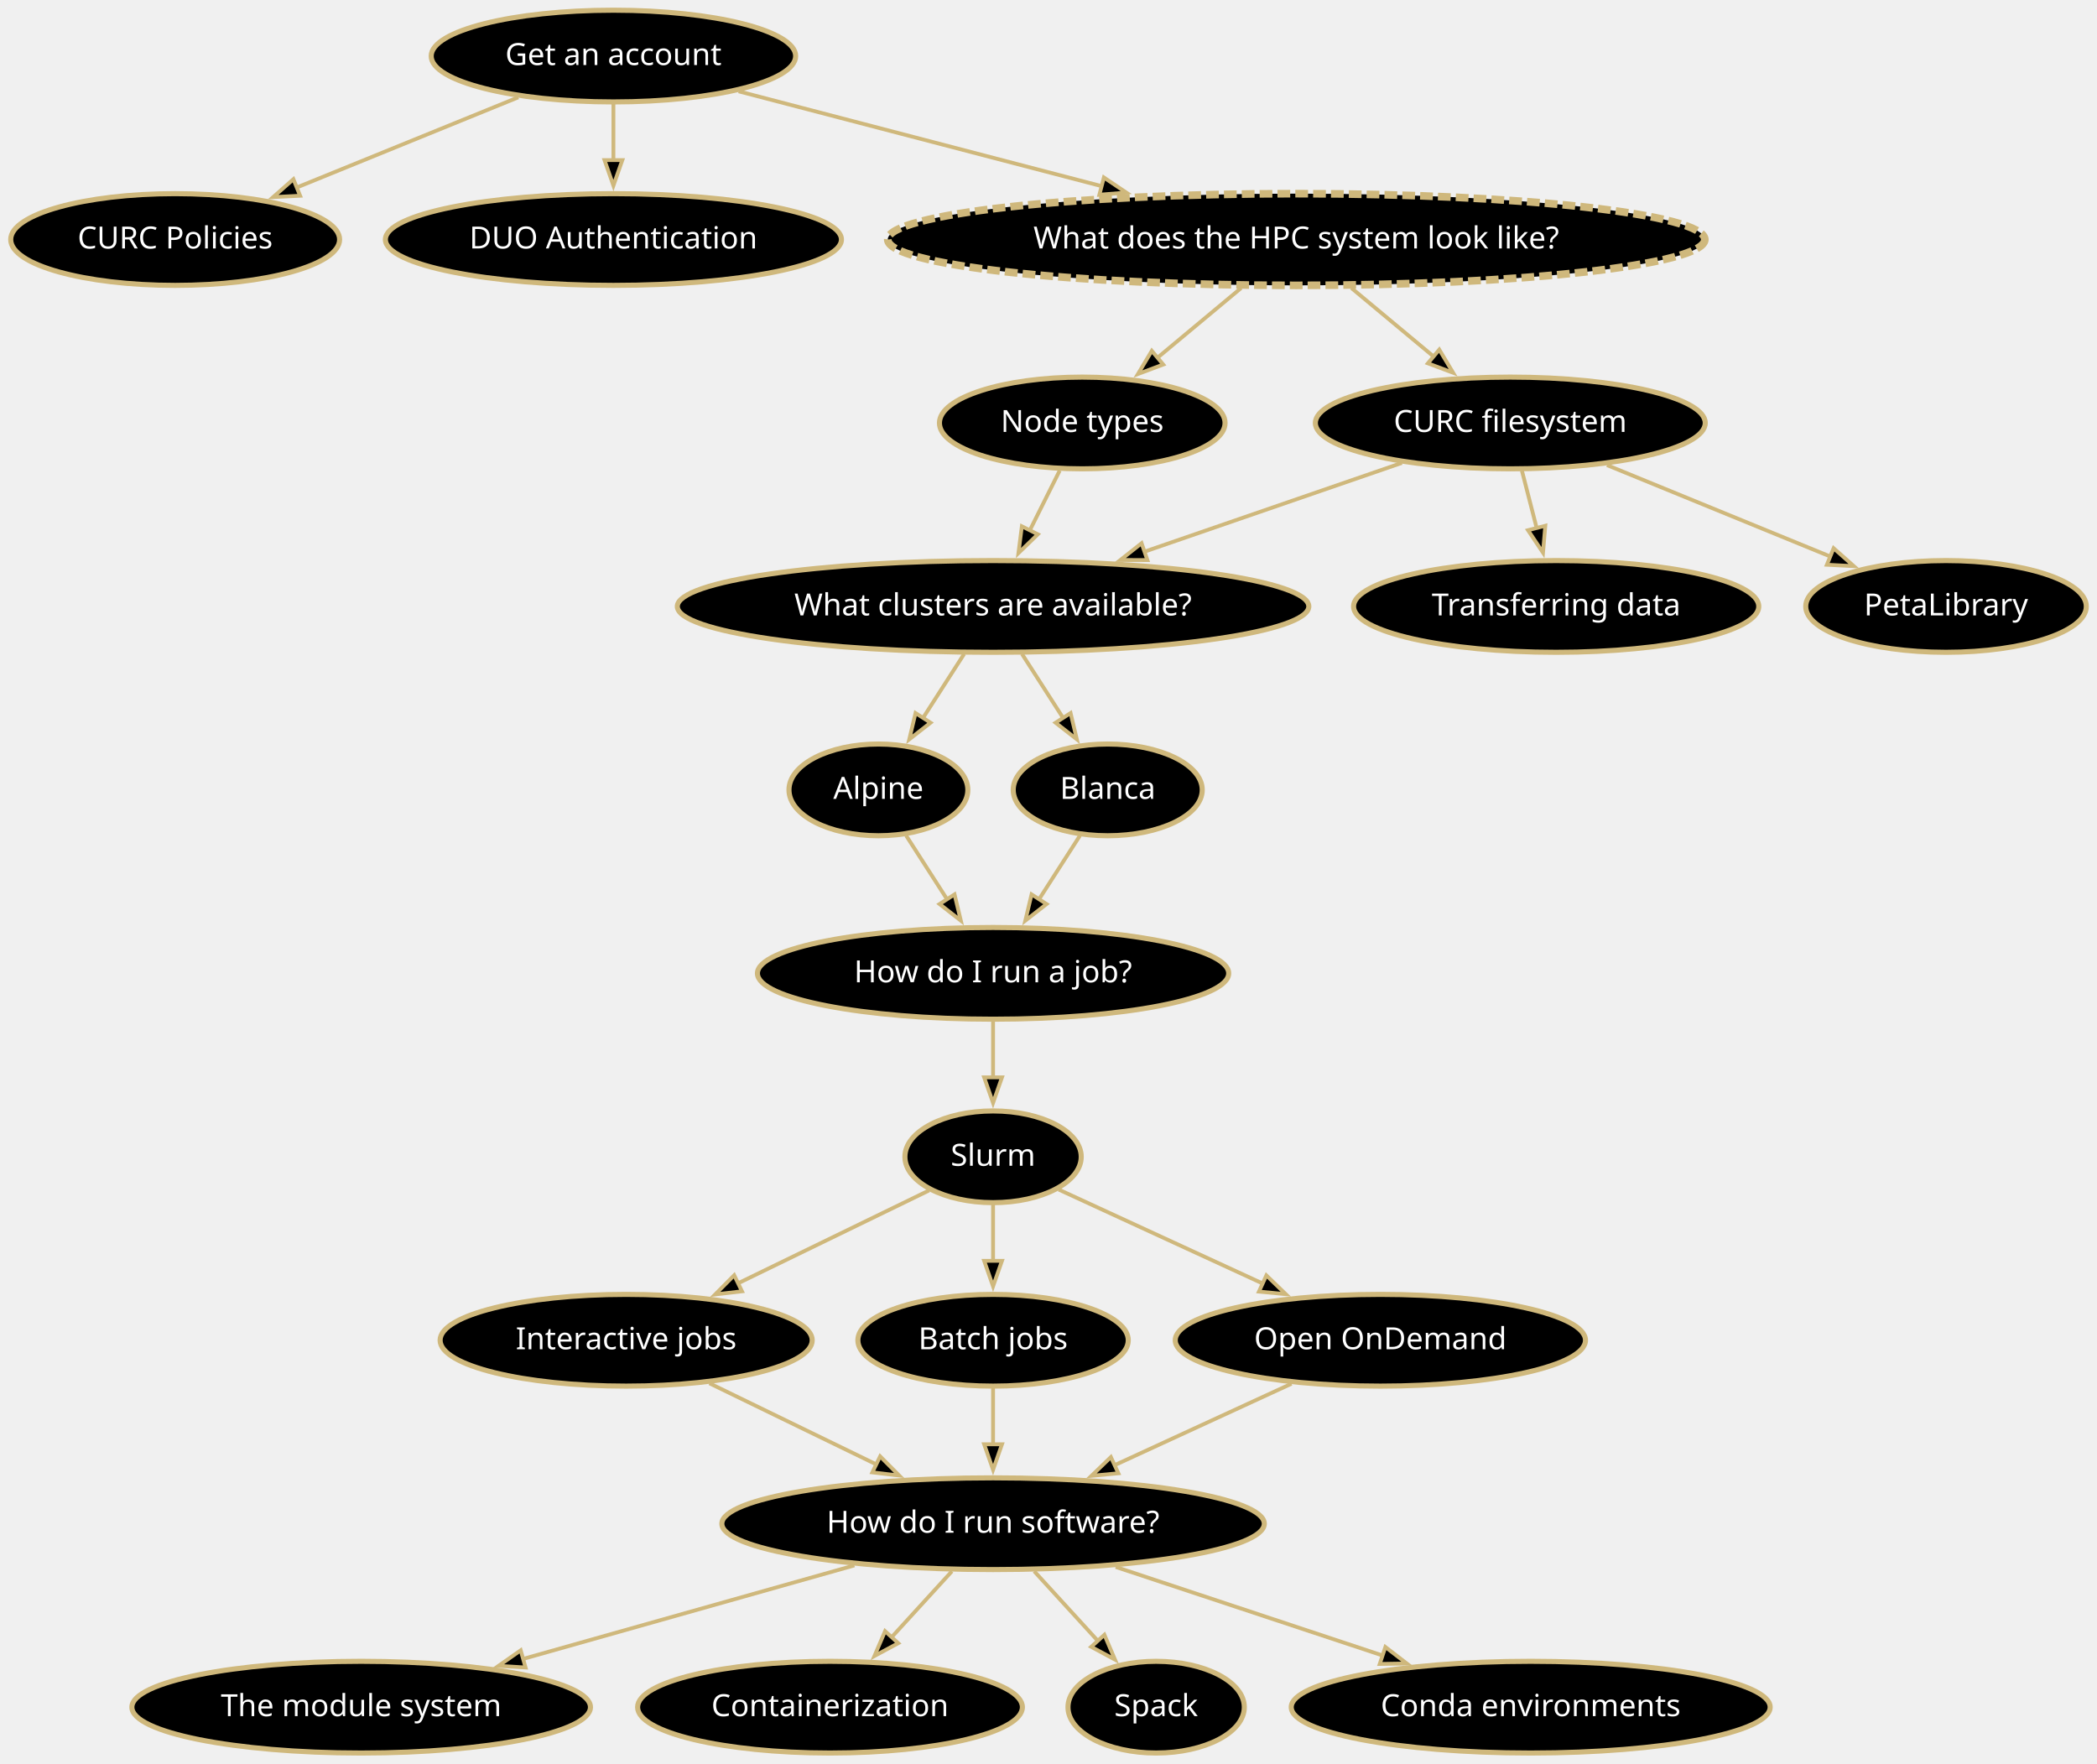
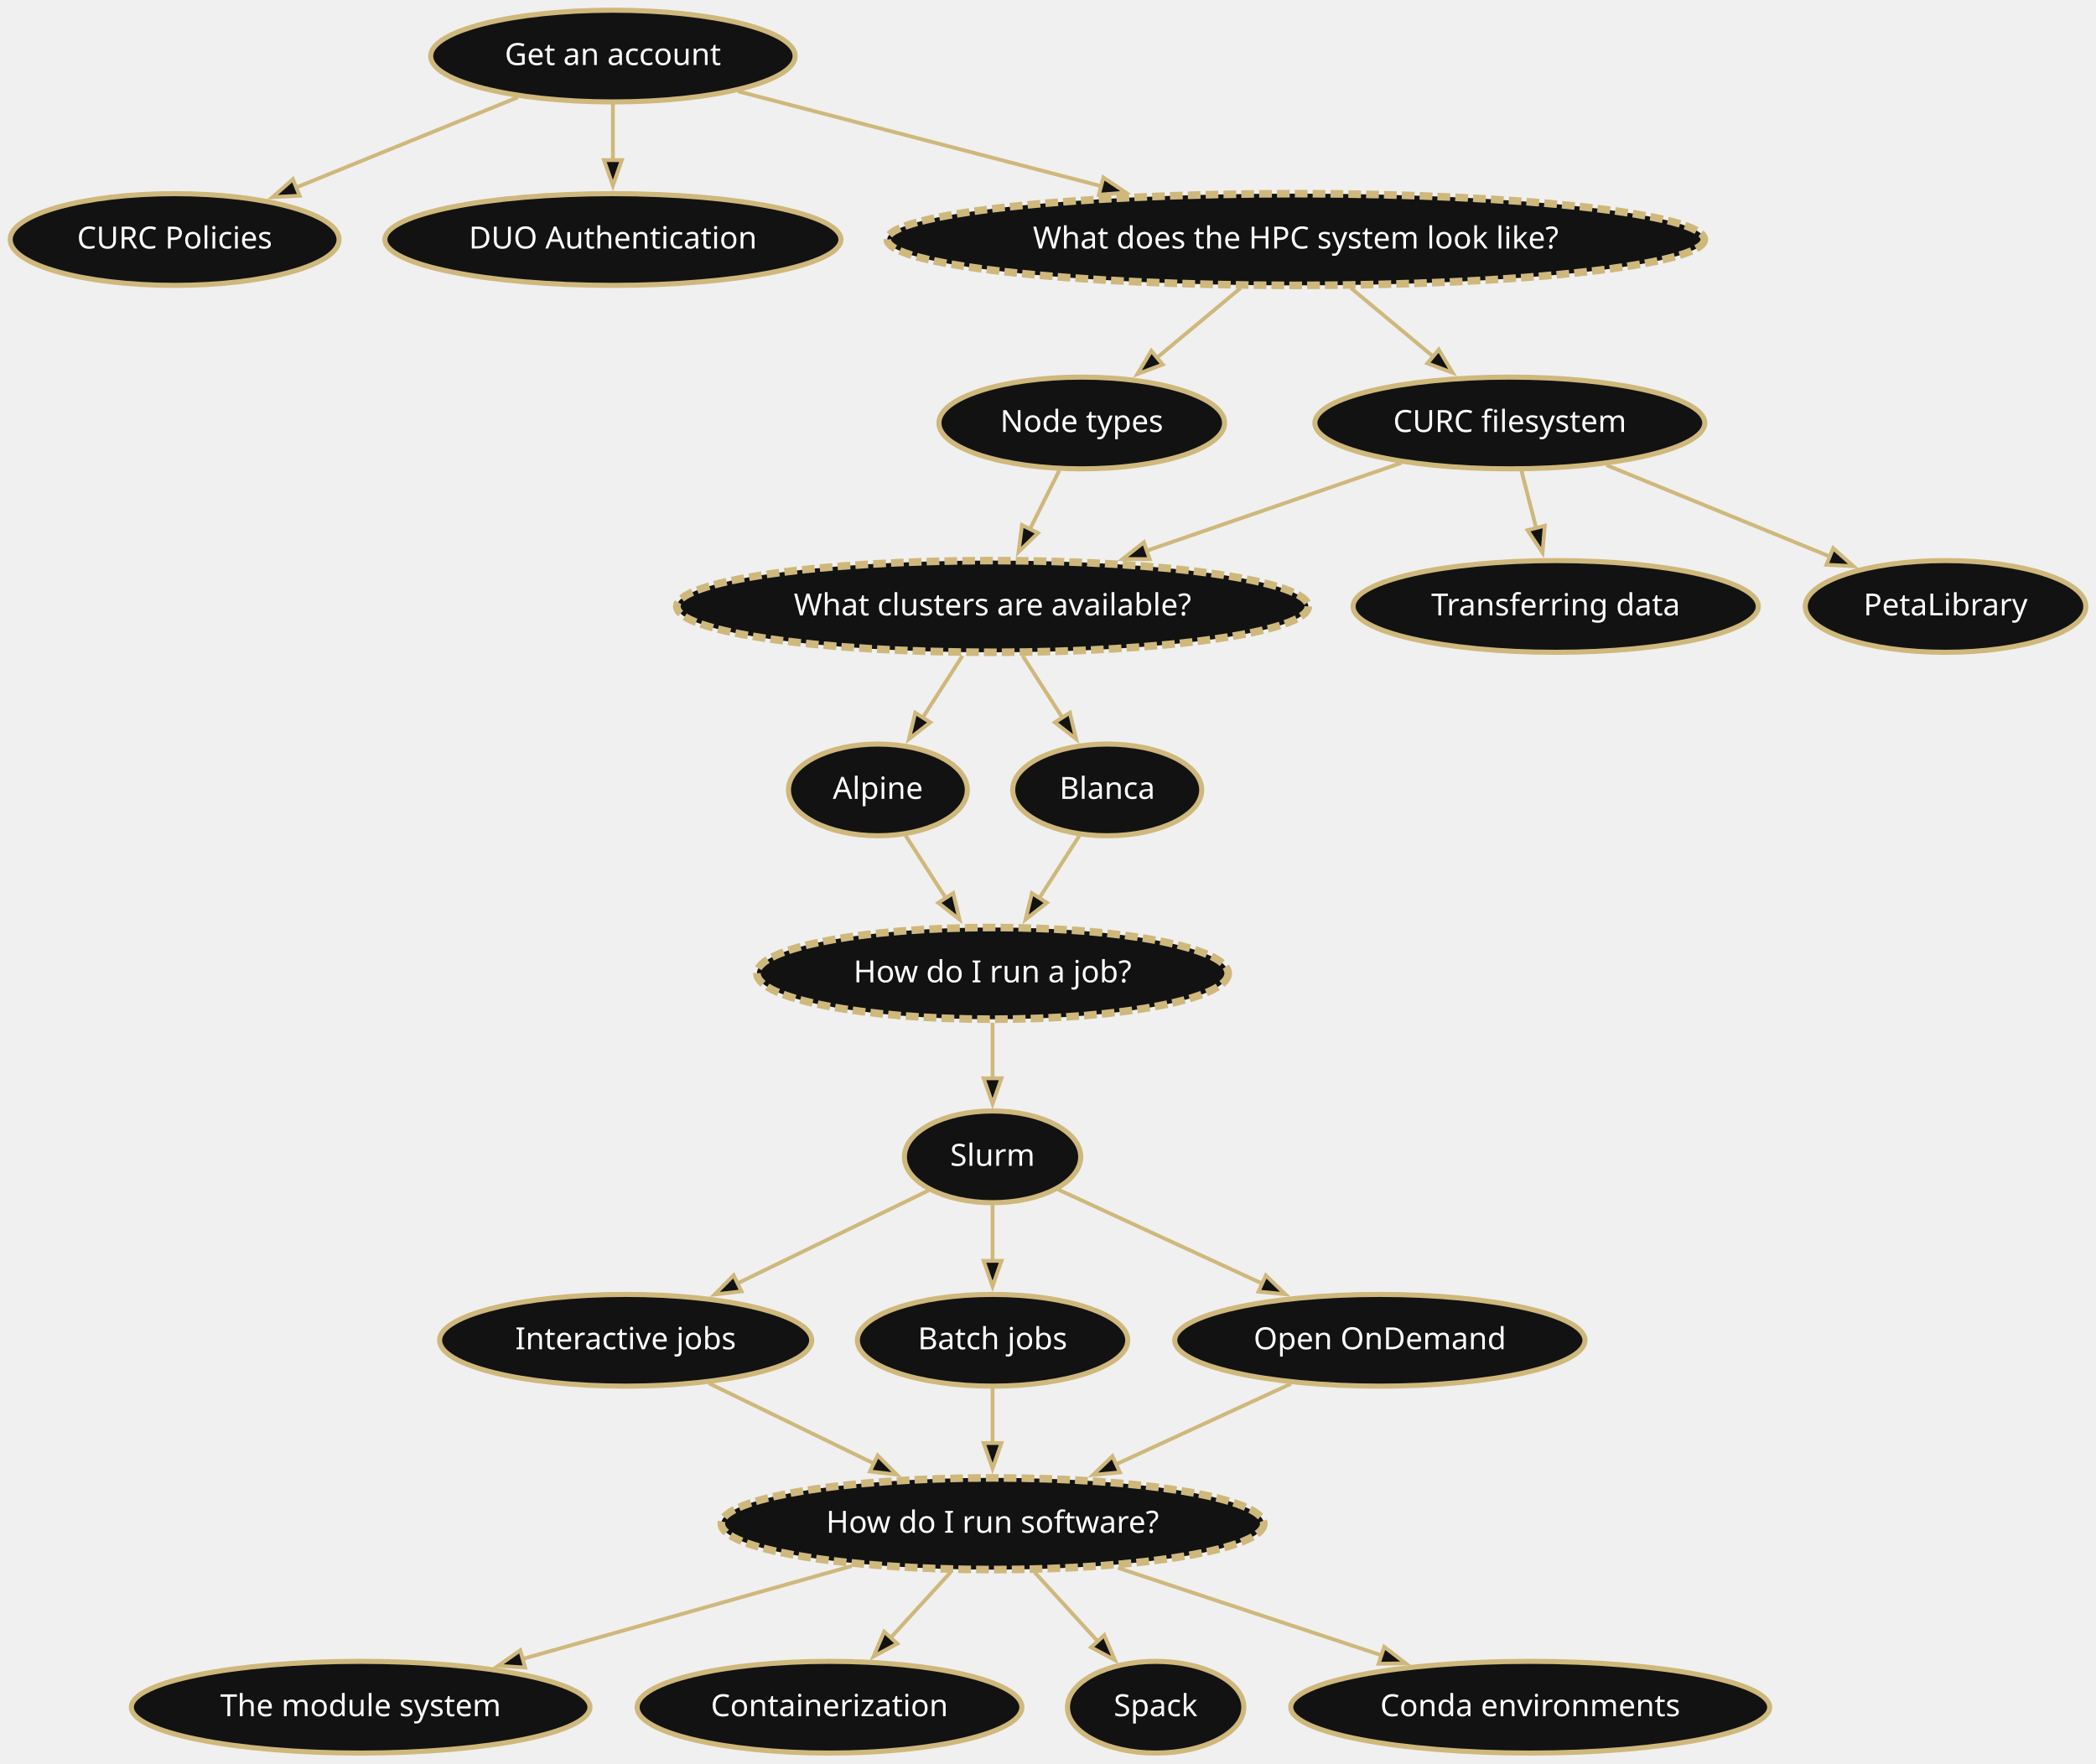
- <svg xmlns="http://www.w3.org/2000/svg" xmlns:xlink="http://www.w3.org/1999/xlink" width="823pt" height="692pt" viewBox="0.00 0.00 822.59 692.00">
-   <g id="graph0" class="graph gs-hpc-flowchart" transform="scale(1 1) rotate(0) translate(4 688)">
-     <g id="node1" class="node">
-       <g id="a_node1">
+ <svg xmlns="http://www.w3.org/2000/svg" xmlns:xlink="http://www.w3.org/1999/xlink" width="100%" height="100%" viewBox="0.00 0.00 822.59 692.00" href="#hpc-flow-chart">
+   <g id="gs-flowchart" class="graph" transform="scale(1 1) rotate(0) translate(4 688)">
+     <g id="clickable" class="node">
+       <g id="a_clickable">
        <a xlink:href="./access/logging-in.html" target="_blank">
-           <ellipse fill="black" stroke="#cfb87c" stroke-width="2" cx="236.54" cy="-666" rx="71.52" ry="18" />
+           <ellipse fill="#121212" stroke="#cfb87c" stroke-width="2" cx="236.54" cy="-666" rx="71.52" ry="18" />
          <text text-anchor="middle" x="236.54" y="-662.48" font-family="Verdana" font-size="12.00" fill="white">Get an account</text>
        </a>
      </g>
    </g>
-     <g id="node2" class="node">
-       <g id="a_node2">
+     <g id="clickable" class="node">
+       <g id="a_clickable">
        <a xlink:href="./additional-resources/policies.html" target="_blank">
-           <ellipse fill="black" stroke="#cfb87c" stroke-width="2" cx="64.54" cy="-594" rx="64.54" ry="18" />
+           <ellipse fill="#121212" stroke="#cfb87c" stroke-width="2" cx="64.54" cy="-594" rx="64.54" ry="18" />
          <text text-anchor="middle" x="64.54" y="-590.48" font-family="Verdana" font-size="12.00" fill="white">CURC Policies</text>
        </a>
      </g>
    </g>
-     <g id="edge1" class="edge">
+     <g id="gs-flowchart_edge1" class="edge">
      <path fill="none" stroke="#cfb87c" stroke-width="1.5" d="M199.22,-649.81C173.71,-639.43 139.69,-625.59 112.23,-614.41" />
-       <polygon fill="black" stroke="#cfb87c" stroke-width="1.5" points="113.58,-611.18 103,-610.65 110.95,-617.67 113.58,-611.18" />
-     </g>
-     <g id="node3" class="node">
-       <g id="a_node3">
+       <polygon fill="#121212" stroke="#cfb87c" stroke-width="1.5" points="113.58,-611.18 103,-610.65 110.95,-617.67 113.58,-611.18" />
+     </g>
+     <g id="clickable" class="node">
+       <g id="a_clickable">
        <a xlink:href="./access/duo-2-factor-authentication.html" target="_blank">
-           <ellipse fill="black" stroke="#cfb87c" stroke-width="2" cx="236.54" cy="-594" rx="89.49" ry="18" />
+           <ellipse fill="#121212" stroke="#cfb87c" stroke-width="2" cx="236.54" cy="-594" rx="89.49" ry="18" />
          <text text-anchor="middle" x="236.54" y="-590.48" font-family="Verdana" font-size="12.00" fill="white">DUO Authentication</text>
        </a>
      </g>
    </g>
-     <g id="edge2" class="edge">
+     <g id="gs-flowchart_edge2" class="edge">
      <path fill="none" stroke="#cfb87c" stroke-width="1.5" d="M236.54,-647.34C236.54,-640.59 236.54,-632.69 236.54,-625.11" />
-       <polygon fill="black" stroke="#cfb87c" stroke-width="1.5" points="240.04,-625.17 236.54,-615.17 233.04,-625.17 240.04,-625.17" />
-     </g>
-     <g id="node4" class="node">
-       <g id="a_node4">
-         <a>
-           <ellipse fill="black" stroke="#cfb87c" stroke-width="3" stroke-dasharray="5,2" cx="504.54" cy="-594" rx="160.34" ry="18" />
-           <text text-anchor="middle" x="504.54" y="-590.48" font-family="Verdana" font-size="12.00" fill="white">What does the HPC system look like?</text>
-         </a>
-       </g>
-     </g>
-     <g id="edge3" class="edge">
+       <polygon fill="#121212" stroke="#cfb87c" stroke-width="1.5" points="240.04,-625.17 236.54,-615.17 233.04,-625.17 240.04,-625.17" />
+     </g>
+     <g id="gs-flowchart_node4" class="node">
+       <ellipse fill="#121212" stroke="#cfb87c" stroke-width="3" stroke-dasharray="5,2" cx="504.54" cy="-594" rx="160.34" ry="18" />
+       <text text-anchor="middle" x="504.54" y="-590.48" font-family="Verdana" font-size="12.00" fill="white">What does the HPC system look like?</text>
+     </g>
+     <g id="gs-flowchart_edge3" class="edge">
      <path fill="none" stroke="#cfb87c" stroke-width="1.5" d="M285.69,-652.16C325.59,-641.74 382.53,-626.87 428.33,-614.9" />
-       <polygon fill="black" stroke="#cfb87c" stroke-width="1.5" points="429.03,-618.34 437.82,-612.43 427.26,-611.57 429.03,-618.34" />
-     </g>
-     <g id="node7" class="node">
-       <g id="a_node7">
+       <polygon fill="#121212" stroke="#cfb87c" stroke-width="1.5" points="429.03,-618.34 437.82,-612.43 427.26,-611.57 429.03,-618.34" />
+     </g>
+     <g id="clickable" class="node">
+       <g id="a_clickable">
        <a xlink:href="./compute/node-types.html" target="_blank">
-           <ellipse fill="black" stroke="#cfb87c" stroke-width="2" cx="420.54" cy="-522" rx="56.05" ry="18" />
+           <ellipse fill="#121212" stroke="#cfb87c" stroke-width="2" cx="420.54" cy="-522" rx="56.05" ry="18" />
          <text text-anchor="middle" x="420.54" y="-518.48" font-family="Verdana" font-size="12.00" fill="white">Node types</text>
        </a>
      </g>
    </g>
-     <g id="edge4" class="edge">
+     <g id="gs-flowchart_edge4" class="edge">
      <path fill="none" stroke="#cfb87c" stroke-width="1.5" d="M482.9,-574.97C472.83,-566.58 460.69,-556.46 449.81,-547.39" />
-       <polygon fill="black" stroke="#cfb87c" stroke-width="1.5" points="452.32,-544.93 442.4,-541.22 447.84,-550.31 452.32,-544.93" />
-     </g>
-     <g id="node8" class="node">
-       <g id="a_node8">
+       <polygon fill="#121212" stroke="#cfb87c" stroke-width="1.5" points="452.32,-544.93 442.4,-541.22 447.84,-550.31 452.32,-544.93" />
+     </g>
+     <g id="clickable" class="node">
+       <g id="a_clickable">
        <a xlink:href="./compute/filesystems.html" target="_blank">
-           <ellipse fill="black" stroke="#cfb87c" stroke-width="2" cx="588.54" cy="-522" rx="76.51" ry="18" />
+           <ellipse fill="#121212" stroke="#cfb87c" stroke-width="2" cx="588.54" cy="-522" rx="76.51" ry="18" />
          <text text-anchor="middle" x="588.54" y="-518.48" font-family="Verdana" font-size="12.00" fill="white">CURC filesystem</text>
        </a>
      </g>
    </g>
-     <g id="edge5" class="edge">
+     <g id="gs-flowchart_edge5" class="edge">
      <path fill="none" stroke="#cfb87c" stroke-width="1.5" d="M526.17,-574.97C535.99,-566.79 547.78,-556.96 558.45,-548.07" />
-       <polygon fill="black" stroke="#cfb87c" stroke-width="1.5" points="560.66,-550.79 566.1,-541.7 556.18,-545.41 560.66,-550.79" />
-     </g>
-     <g id="node5" class="node">
-       <ellipse fill="black" stroke="#cfb87c" stroke-width="2" cx="385.54" cy="-306" rx="92.48" ry="18" />
+       <polygon fill="#121212" stroke="#cfb87c" stroke-width="1.5" points="560.66,-550.79 566.1,-541.7 556.18,-545.41 560.66,-550.79" />
+     </g>
+     <g id="gs-flowchart_node5" class="node">
+       <ellipse fill="#121212" stroke="#cfb87c" stroke-width="3" stroke-dasharray="5,2" cx="385.54" cy="-306" rx="92.48" ry="18" />
      <text text-anchor="middle" x="385.54" y="-302.48" font-family="Verdana" font-size="12.00" fill="white">How do I run a job?</text>
    </g>
-     <g id="node13" class="node">
-       <g id="a_node13">
+     <g id="clickable" class="node">
+       <g id="a_clickable">
        <a xlink:href="./running-jobs/job-resources.html" target="_blank">
-           <ellipse fill="black" stroke="#cfb87c" stroke-width="2" cx="385.54" cy="-234" rx="34.6" ry="18" />
+           <ellipse fill="#121212" stroke="#cfb87c" stroke-width="2" cx="385.54" cy="-234" rx="34.6" ry="18" />
          <text text-anchor="middle" x="385.54" y="-230.47" font-family="Verdana" font-size="12.00" fill="white">Slurm</text>
        </a>
      </g>
    </g>
-     <g id="edge14" class="edge">
-       <path fill="none" stroke="#cfb87c" stroke-width="1.5" d="M385.54,-287.34C385.54,-280.59 385.54,-272.69 385.54,-265.11" />
-       <polygon fill="black" stroke="#cfb87c" stroke-width="1.5" points="389.04,-265.17 385.54,-255.17 382.04,-265.17 389.04,-265.17" />
-     </g>
-     <g id="node6" class="node">
-       <ellipse fill="black" stroke="#cfb87c" stroke-width="2" cx="385.54" cy="-450" rx="123.92" ry="18" />
+     <g id="gs-flowchart_edge14" class="edge">
+       <path fill="none" stroke="#cfb87c" stroke-width="1.5" d="M385.54,-286.61C385.54,-279.86 385.54,-272.04 385.54,-264.56" />
+       <polygon fill="#121212" stroke="#cfb87c" stroke-width="1.5" points="389.04,-264.82 385.54,-254.82 382.04,-264.82 389.04,-264.82" />
+     </g>
+     <g id="gs-flowchart_node6" class="node">
+       <ellipse fill="#121212" stroke="#cfb87c" stroke-width="3" stroke-dasharray="5,2" cx="385.54" cy="-450" rx="123.92" ry="18" />
      <text text-anchor="middle" x="385.54" y="-446.48" font-family="Verdana" font-size="12.00" fill="white">What clusters are available?</text>
    </g>
-     <g id="node11" class="node">
-       <g id="a_node11">
+     <g id="clickable" class="node">
+       <g id="a_clickable">
        <a xlink:href="./clusters/alpine/index.html" target="_blank">
-           <ellipse fill="black" stroke="#cfb87c" stroke-width="2" cx="340.54" cy="-378" rx="35.1" ry="18" />
+           <ellipse fill="#121212" stroke="#cfb87c" stroke-width="2" cx="340.54" cy="-378" rx="35.1" ry="18" />
          <text text-anchor="middle" x="340.54" y="-374.48" font-family="Verdana" font-size="12.00" fill="white">Alpine</text>
        </a>
      </g>
    </g>
-     <g id="edge10" class="edge">
-       <path fill="none" stroke="#cfb87c" stroke-width="1.5" d="M374.18,-431.34C369.28,-423.7 363.42,-414.6 357.99,-406.14" />
-       <polygon fill="black" stroke="#cfb87c" stroke-width="1.5" points="361,-404.36 352.65,-397.84 355.11,-408.15 361,-404.36" />
-     </g>
-     <g id="node12" class="node">
-       <g id="a_node12">
+     <g id="gs-flowchart_edge10" class="edge">
+       <path fill="none" stroke="#cfb87c" stroke-width="1.5" d="M373.71,-430.61C368.93,-423.17 363.32,-414.44 358.08,-406.28" />
+       <polygon fill="#121212" stroke="#cfb87c" stroke-width="1.5" points="361.09,-404.5 352.74,-397.98 355.2,-408.28 361.09,-404.5" />
+     </g>
+     <g id="clickable" class="node">
+       <g id="a_clickable">
        <a xlink:href="./clusters/blanca/blanca.html" target="_blank">
-           <ellipse fill="black" stroke="#cfb87c" stroke-width="2" cx="430.54" cy="-378" rx="37.09" ry="18" />
+           <ellipse fill="#121212" stroke="#cfb87c" stroke-width="2" cx="430.54" cy="-378" rx="37.09" ry="18" />
          <text text-anchor="middle" x="430.54" y="-374.48" font-family="Verdana" font-size="12.00" fill="white">Blanca</text>
        </a>
      </g>
    </g>
-     <g id="edge11" class="edge">
-       <path fill="none" stroke="#cfb87c" stroke-width="1.5" d="M396.89,-431.34C401.8,-423.7 407.65,-414.6 413.09,-406.14" />
-       <polygon fill="black" stroke="#cfb87c" stroke-width="1.5" points="415.96,-408.15 418.42,-397.84 410.07,-404.36 415.96,-408.15" />
-     </g>
-     <g id="edge9" class="edge">
-       <path fill="none" stroke="#cfb87c" stroke-width="1.5" d="M411.7,-503.34C408.13,-496.18 403.9,-487.73 399.9,-479.73" />
-       <polygon fill="black" stroke="#cfb87c" stroke-width="1.5" points="403.11,-478.31 395.5,-470.93 396.84,-481.44 403.11,-478.31" />
-     </g>
-     <g id="edge8" class="edge">
-       <path fill="none" stroke="#cfb87c" stroke-width="1.5" d="M545.98,-506.33C516.68,-496.22 477.34,-482.66 444.96,-471.49" />
-       <polygon fill="black" stroke="#cfb87c" stroke-width="1.5" points="446.11,-468.19 435.52,-468.23 443.83,-474.8 446.11,-468.19" />
-     </g>
-     <g id="node9" class="node">
-       <g id="a_node9">
+     <g id="gs-flowchart_edge11" class="edge">
+       <path fill="none" stroke="#cfb87c" stroke-width="1.5" d="M397.36,-430.61C402.14,-423.17 407.76,-414.44 413,-406.28" />
+       <polygon fill="#121212" stroke="#cfb87c" stroke-width="1.5" points="415.87,-408.28 418.34,-397.98 409.99,-404.5 415.87,-408.28" />
+     </g>
+     <g id="gs-flowchart_edge9" class="edge">
+       <path fill="none" stroke="#cfb87c" stroke-width="1.5" d="M411.7,-503.34C408.18,-496.29 404.03,-487.99 400.09,-480.1" />
+       <polygon fill="#121212" stroke="#cfb87c" stroke-width="1.5" points="403.35,-478.8 395.75,-471.42 397.09,-481.93 403.35,-478.8" />
+     </g>
+     <g id="gs-flowchart_edge8" class="edge">
+       <path fill="none" stroke="#cfb87c" stroke-width="1.5" d="M545.98,-506.33C516.99,-496.33 478.18,-482.94 445.99,-471.85" />
+       <polygon fill="#121212" stroke="#cfb87c" stroke-width="1.5" points="447.2,-468.56 436.61,-468.61 444.92,-475.18 447.2,-468.56" />
+     </g>
+     <g id="clickable" class="node">
+       <g id="a_clickable">
        <a xlink:href="./compute/data-transfer.html" target="_blank">
-           <ellipse fill="black" stroke="#cfb87c" stroke-width="2" cx="606.54" cy="-450" rx="79.51" ry="18" />
+           <ellipse fill="#121212" stroke="#cfb87c" stroke-width="2" cx="606.54" cy="-450" rx="79.51" ry="18" />
          <text text-anchor="middle" x="606.54" y="-446.48" font-family="Verdana" font-size="12.00" fill="white">Transferring data</text>
        </a>
      </g>
    </g>
-     <g id="edge6" class="edge">
+     <g id="gs-flowchart_edge6" class="edge">
      <path fill="none" stroke="#cfb87c" stroke-width="1.5" d="M593.08,-503.34C594.86,-496.43 596.94,-488.31 598.94,-480.56" />
-       <polygon fill="black" stroke="#cfb87c" stroke-width="1.5" points="602.27,-481.66 601.37,-471.1 595.49,-479.91 602.27,-481.66" />
-     </g>
-     <g id="node10" class="node">
-       <g id="a_node10">
+       <polygon fill="#121212" stroke="#cfb87c" stroke-width="1.5" points="602.27,-481.66 601.37,-471.1 595.49,-479.91 602.27,-481.66" />
+     </g>
+     <g id="clickable" class="node">
+       <g id="a_clickable">
        <a xlink:href="./storage/petalibrary/index.html" target="_blank">
-           <ellipse fill="black" stroke="#cfb87c" stroke-width="2" cx="759.54" cy="-450" rx="55.06" ry="18" />
+           <ellipse fill="#121212" stroke="#cfb87c" stroke-width="2" cx="759.54" cy="-450" rx="55.06" ry="18" />
          <text text-anchor="middle" x="759.54" y="-446.48" font-family="Verdana" font-size="12.00" fill="white">PetaLibrary</text>
        </a>
      </g>
    </g>
-     <g id="edge7" class="edge">
+     <g id="gs-flowchart_edge7" class="edge">
      <path fill="none" stroke="#cfb87c" stroke-width="1.5" d="M626.49,-505.46C652.4,-494.86 686.86,-480.75 714.22,-469.55" />
-       <polygon fill="black" stroke="#cfb87c" stroke-width="1.5" points="715.43,-472.84 723.36,-465.81 712.78,-466.36 715.43,-472.84" />
-     </g>
-     <g id="edge12" class="edge">
-       <path fill="none" stroke="#cfb87c" stroke-width="1.5" d="M351.43,-360.05C356.26,-352.54 362.07,-343.51 367.51,-335.03" />
-       <polygon fill="black" stroke="#cfb87c" stroke-width="1.5" points="370.42,-336.98 372.89,-326.68 364.54,-333.19 370.42,-336.98" />
-     </g>
-     <g id="edge13" class="edge">
-       <path fill="none" stroke="#cfb87c" stroke-width="1.5" d="M419.64,-360.05C414.82,-352.54 409,-343.51 403.56,-335.03" />
-       <polygon fill="black" stroke="#cfb87c" stroke-width="1.5" points="406.54,-333.19 398.19,-326.68 400.65,-336.98 406.54,-333.19" />
-     </g>
-     <g id="node14" class="node">
-       <g id="a_node14">
+       <polygon fill="#121212" stroke="#cfb87c" stroke-width="1.5" points="715.43,-472.84 723.36,-465.81 712.78,-466.36 715.43,-472.84" />
+     </g>
+     <g id="gs-flowchart_edge12" class="edge">
+       <path fill="none" stroke="#cfb87c" stroke-width="1.5" d="M351.43,-360.05C356.19,-352.66 361.89,-343.78 367.27,-335.42" />
+       <polygon fill="#121212" stroke="#cfb87c" stroke-width="1.5" points="370.11,-337.47 372.57,-327.17 364.22,-333.69 370.11,-337.47" />
+     </g>
+     <g id="gs-flowchart_edge13" class="edge">
+       <path fill="none" stroke="#cfb87c" stroke-width="1.5" d="M419.64,-360.05C414.89,-352.66 409.18,-343.78 403.81,-335.42" />
+       <polygon fill="#121212" stroke="#cfb87c" stroke-width="1.5" points="406.85,-333.69 398.5,-327.17 400.97,-337.47 406.85,-333.69" />
+     </g>
+     <g id="clickable" class="node">
+       <g id="a_clickable">
        <a xlink:href="./running-jobs/interactive-jobs.html" target="_blank">
-           <ellipse fill="black" stroke="#cfb87c" stroke-width="2" cx="241.54" cy="-162" rx="73.02" ry="18" />
+           <ellipse fill="#121212" stroke="#cfb87c" stroke-width="2" cx="241.54" cy="-162" rx="73.02" ry="18" />
          <text text-anchor="middle" x="241.54" y="-158.47" font-family="Verdana" font-size="12.00" fill="white">Interactive jobs</text>
        </a>
      </g>
    </g>
-     <g id="edge15" class="edge">
+     <g id="gs-flowchart_edge15" class="edge">
      <path fill="none" stroke="#cfb87c" stroke-width="1.5" d="M360.45,-220.81C339.77,-210.75 309.94,-196.25 285.33,-184.29" />
-       <polygon fill="black" stroke="#cfb87c" stroke-width="1.5" points="287,-181.21 276.48,-179.99 283.94,-187.51 287,-181.21" />
-     </g>
-     <g id="node15" class="node">
-       <g id="a_node15">
+       <polygon fill="#121212" stroke="#cfb87c" stroke-width="1.5" points="287,-181.21 276.48,-179.99 283.94,-187.51 287,-181.21" />
+     </g>
+     <g id="clickable" class="node">
+       <g id="a_clickable">
        <a xlink:href="./running-jobs/batch-jobs.html" target="_blank">
-           <ellipse fill="black" stroke="#cfb87c" stroke-width="2" cx="385.54" cy="-162" rx="53.06" ry="18" />
+           <ellipse fill="#121212" stroke="#cfb87c" stroke-width="2" cx="385.54" cy="-162" rx="53.06" ry="18" />
          <text text-anchor="middle" x="385.54" y="-158.47" font-family="Verdana" font-size="12.00" fill="white">Batch jobs</text>
        </a>
      </g>
    </g>
-     <g id="edge16" class="edge">
+     <g id="gs-flowchart_edge16" class="edge">
      <path fill="none" stroke="#cfb87c" stroke-width="1.5" d="M385.54,-215.34C385.54,-208.59 385.54,-200.69 385.54,-193.11" />
-       <polygon fill="black" stroke="#cfb87c" stroke-width="1.5" points="389.04,-193.17 385.54,-183.17 382.04,-193.17 389.04,-193.17" />
-     </g>
-     <g id="node16" class="node">
-       <g id="a_node16">
+       <polygon fill="#121212" stroke="#cfb87c" stroke-width="1.5" points="389.04,-193.17 385.54,-183.17 382.04,-193.17 389.04,-193.17" />
+     </g>
+     <g id="clickable" class="node">
+       <g id="a_clickable">
        <a xlink:href="./open_ondemand/index.html" target="_blank">
-           <ellipse fill="black" stroke="#cfb87c" stroke-width="2" cx="537.54" cy="-162" rx="80.5" ry="18" />
+           <ellipse fill="#121212" stroke="#cfb87c" stroke-width="2" cx="537.54" cy="-162" rx="80.5" ry="18" />
          <text text-anchor="middle" x="537.54" y="-158.47" font-family="Verdana" font-size="12.00" fill="white">Open OnDemand</text>
        </a>
      </g>
    </g>
-     <g id="edge17" class="edge">
+     <g id="gs-flowchart_edge17" class="edge">
      <path fill="none" stroke="#cfb87c" stroke-width="1.5" d="M411.32,-221.13C433.26,-211.02 465.3,-196.27 491.61,-184.15" />
-       <polygon fill="black" stroke="#cfb87c" stroke-width="1.5" points="492.8,-187.45 500.42,-180.09 489.88,-181.1 492.8,-187.45" />
-     </g>
-     <g id="node17" class="node">
-       <ellipse fill="black" stroke="#cfb87c" stroke-width="2" cx="385.54" cy="-90" rx="106.45" ry="18" />
+       <polygon fill="#121212" stroke="#cfb87c" stroke-width="1.5" points="492.8,-187.45 500.42,-180.09 489.88,-181.1 492.8,-187.45" />
+     </g>
+     <g id="gs-flowchart_node17" class="node">
+       <ellipse fill="#121212" stroke="#cfb87c" stroke-width="3" stroke-dasharray="5,2" cx="385.54" cy="-90" rx="106.45" ry="18" />
      <text text-anchor="middle" x="385.54" y="-86.47" font-family="Verdana" font-size="12.00" fill="white">How do I run software?</text>
    </g>
-     <g id="edge18" class="edge">
-       <path fill="none" stroke="#cfb87c" stroke-width="1.5" d="M274.21,-145.12C293.64,-135.67 318.59,-123.54 339.94,-113.17" />
-       <polygon fill="black" stroke="#cfb87c" stroke-width="1.5" points="341.22,-116.43 348.69,-108.91 338.16,-110.14 341.22,-116.43" />
-     </g>
-     <g id="edge19" class="edge">
-       <path fill="none" stroke="#cfb87c" stroke-width="1.5" d="M385.54,-143.34C385.54,-136.59 385.54,-128.69 385.54,-121.11" />
-       <polygon fill="black" stroke="#cfb87c" stroke-width="1.5" points="389.04,-121.17 385.54,-111.17 382.04,-121.17 389.04,-121.17" />
-     </g>
-     <g id="edge20" class="edge">
-       <path fill="none" stroke="#cfb87c" stroke-width="1.5" d="M502.66,-144.94C482.05,-135.44 455.65,-123.29 433.13,-112.92" />
-       <polygon fill="black" stroke="#cfb87c" stroke-width="1.5" points="434.71,-109.79 424.16,-108.79 431.78,-116.15 434.71,-109.79" />
-     </g>
-     <g id="node18" class="node">
-       <g id="a_node18">
+     <g id="gs-flowchart_edge18" class="edge">
+       <path fill="none" stroke="#cfb87c" stroke-width="1.5" d="M274.21,-145.12C293.34,-135.82 317.82,-123.92 338.95,-113.65" />
+       <polygon fill="#121212" stroke="#cfb87c" stroke-width="1.5" points="340.46,-116.8 347.92,-109.28 337.4,-110.51 340.46,-116.8" />
+     </g>
+     <g id="gs-flowchart_edge19" class="edge">
+       <path fill="none" stroke="#cfb87c" stroke-width="1.5" d="M385.54,-143.34C385.54,-136.69 385.54,-128.94 385.54,-121.46" />
+       <polygon fill="#121212" stroke="#cfb87c" stroke-width="1.5" points="389.04,-121.66 385.54,-111.66 382.04,-121.66 389.04,-121.66" />
+     </g>
+     <g id="gs-flowchart_edge20" class="edge">
+       <path fill="none" stroke="#cfb87c" stroke-width="1.5" d="M502.66,-144.94C482.27,-135.55 456.22,-123.55 433.87,-113.26" />
+       <polygon fill="#121212" stroke="#cfb87c" stroke-width="1.5" points="435.51,-110.16 424.96,-109.16 432.58,-116.52 435.51,-110.16" />
+     </g>
+     <g id="clickable" class="node">
+       <g id="a_clickable">
        <a xlink:href="./compute/modules.html" target="_blank">
-           <ellipse fill="black" stroke="#cfb87c" stroke-width="2" cx="137.54" cy="-18" rx="89.99" ry="18" />
+           <ellipse fill="#121212" stroke="#cfb87c" stroke-width="2" cx="137.54" cy="-18" rx="89.99" ry="18" />
          <text text-anchor="middle" x="137.54" y="-14.47" font-family="Verdana" font-size="12.00" fill="white">The module system</text>
        </a>
      </g>
    </g>
-     <g id="edge21" class="edge">
-       <path fill="none" stroke="#cfb87c" stroke-width="1.5" d="M331.11,-73.64C292.7,-62.8 241.12,-48.24 200.86,-36.87" />
-       <polygon fill="black" stroke="#cfb87c" stroke-width="1.5" points="202.05,-33.57 191.47,-34.22 200.15,-40.31 202.05,-33.57" />
-     </g>
-     <g id="node19" class="node">
-       <g id="a_node19">
+     <g id="gs-flowchart_edge21" class="edge">
+       <path fill="none" stroke="#cfb87c" stroke-width="1.5" d="M330.19,-73.38C291.94,-62.58 240.97,-48.19 201.06,-36.93" />
+       <polygon fill="#121212" stroke="#cfb87c" stroke-width="1.5" points="202.09,-33.58 191.51,-34.23 200.19,-40.32 202.09,-33.58" />
+     </g>
+     <g id="clickable" class="node">
+       <g id="a_clickable">
        <a xlink:href="./software/containerization.html" target="_blank">
-           <ellipse fill="black" stroke="#cfb87c" stroke-width="2" cx="321.54" cy="-18" rx="75.51" ry="18" />
+           <ellipse fill="#121212" stroke="#cfb87c" stroke-width="2" cx="321.54" cy="-18" rx="75.51" ry="18" />
          <text text-anchor="middle" x="321.54" y="-14.47" font-family="Verdana" font-size="12.00" fill="white">Containerization</text>
        </a>
      </g>
    </g>
-     <g id="edge22" class="edge">
-       <path fill="none" stroke="#cfb87c" stroke-width="1.5" d="M369.39,-71.34C362.21,-63.48 353.6,-54.07 345.69,-45.41" />
-       <polygon fill="black" stroke="#cfb87c" stroke-width="1.5" points="348.32,-43.11 338.99,-38.09 343.16,-47.83 348.32,-43.11" />
-     </g>
-     <g id="node20" class="node">
-       <g id="a_node20">
+     <g id="gs-flowchart_edge22" class="edge">
+       <path fill="none" stroke="#cfb87c" stroke-width="1.5" d="M369.06,-70.97C361.87,-63.12 353.32,-53.76 345.46,-45.16" />
+       <polygon fill="#121212" stroke="#cfb87c" stroke-width="1.5" points="348.16,-42.94 338.83,-37.92 343,-47.66 348.16,-42.94" />
+     </g>
+     <g id="clickable" class="node">
+       <g id="a_clickable">
        <a xlink:href="./software/spack.html" target="_blank">
-           <ellipse fill="black" stroke="#cfb87c" stroke-width="2" cx="449.54" cy="-18" rx="34.6" ry="18" />
+           <ellipse fill="#121212" stroke="#cfb87c" stroke-width="2" cx="449.54" cy="-18" rx="34.6" ry="18" />
          <text text-anchor="middle" x="449.54" y="-14.47" font-family="Verdana" font-size="12.00" fill="white">Spack</text>
        </a>
      </g>
    </g>
-     <g id="edge23" class="edge">
-       <path fill="none" stroke="#cfb87c" stroke-width="1.5" d="M401.69,-71.34C409.27,-63.04 418.45,-53 426.73,-43.95" />
-       <polygon fill="black" stroke="#cfb87c" stroke-width="1.5" points="429.23,-46.4 433.39,-36.66 424.06,-41.68 429.23,-46.4" />
-     </g>
-     <g id="node21" class="node">
-       <g id="a_node21">
+     <g id="gs-flowchart_edge23" class="edge">
+       <path fill="none" stroke="#cfb87c" stroke-width="1.5" d="M402.02,-70.97C409.61,-62.68 418.73,-52.7 426.94,-43.71" />
+       <polygon fill="#121212" stroke="#cfb87c" stroke-width="1.5" points="429.38,-46.24 433.54,-36.5 424.21,-41.52 429.38,-46.24" />
+     </g>
+     <g id="clickable" class="node">
+       <g id="a_clickable">
        <a xlink:href="./software/python.html" target="_blank">
-           <ellipse fill="black" stroke="#cfb87c" stroke-width="2" cx="596.54" cy="-18" rx="93.98" ry="18" />
+           <ellipse fill="#121212" stroke="#cfb87c" stroke-width="2" cx="596.54" cy="-18" rx="93.98" ry="18" />
          <text text-anchor="middle" x="596.54" y="-14.47" font-family="Verdana" font-size="12.00" fill="white">Conda environments</text>
        </a>
      </g>
    </g>
-     <g id="edge24" class="edge">
-       <path fill="none" stroke="#cfb87c" stroke-width="1.5" d="M433.68,-73.03C464.91,-62.67 505.76,-49.11 538.74,-38.17" />
-       <polygon fill="black" stroke="#cfb87c" stroke-width="1.5" points="539.51,-41.61 547.9,-35.14 537.3,-34.96 539.51,-41.61" />
+     <g id="gs-flowchart_edge24" class="edge">
+       <path fill="none" stroke="#cfb87c" stroke-width="1.5" d="M434.74,-72.68C465.65,-62.42 505.68,-49.14 538.19,-38.36" />
+       <polygon fill="#121212" stroke="#cfb87c" stroke-width="1.5" points="539.25,-41.69 547.64,-35.22 537.04,-35.05 539.25,-41.69" />
    </g>
  </g>
</svg>
